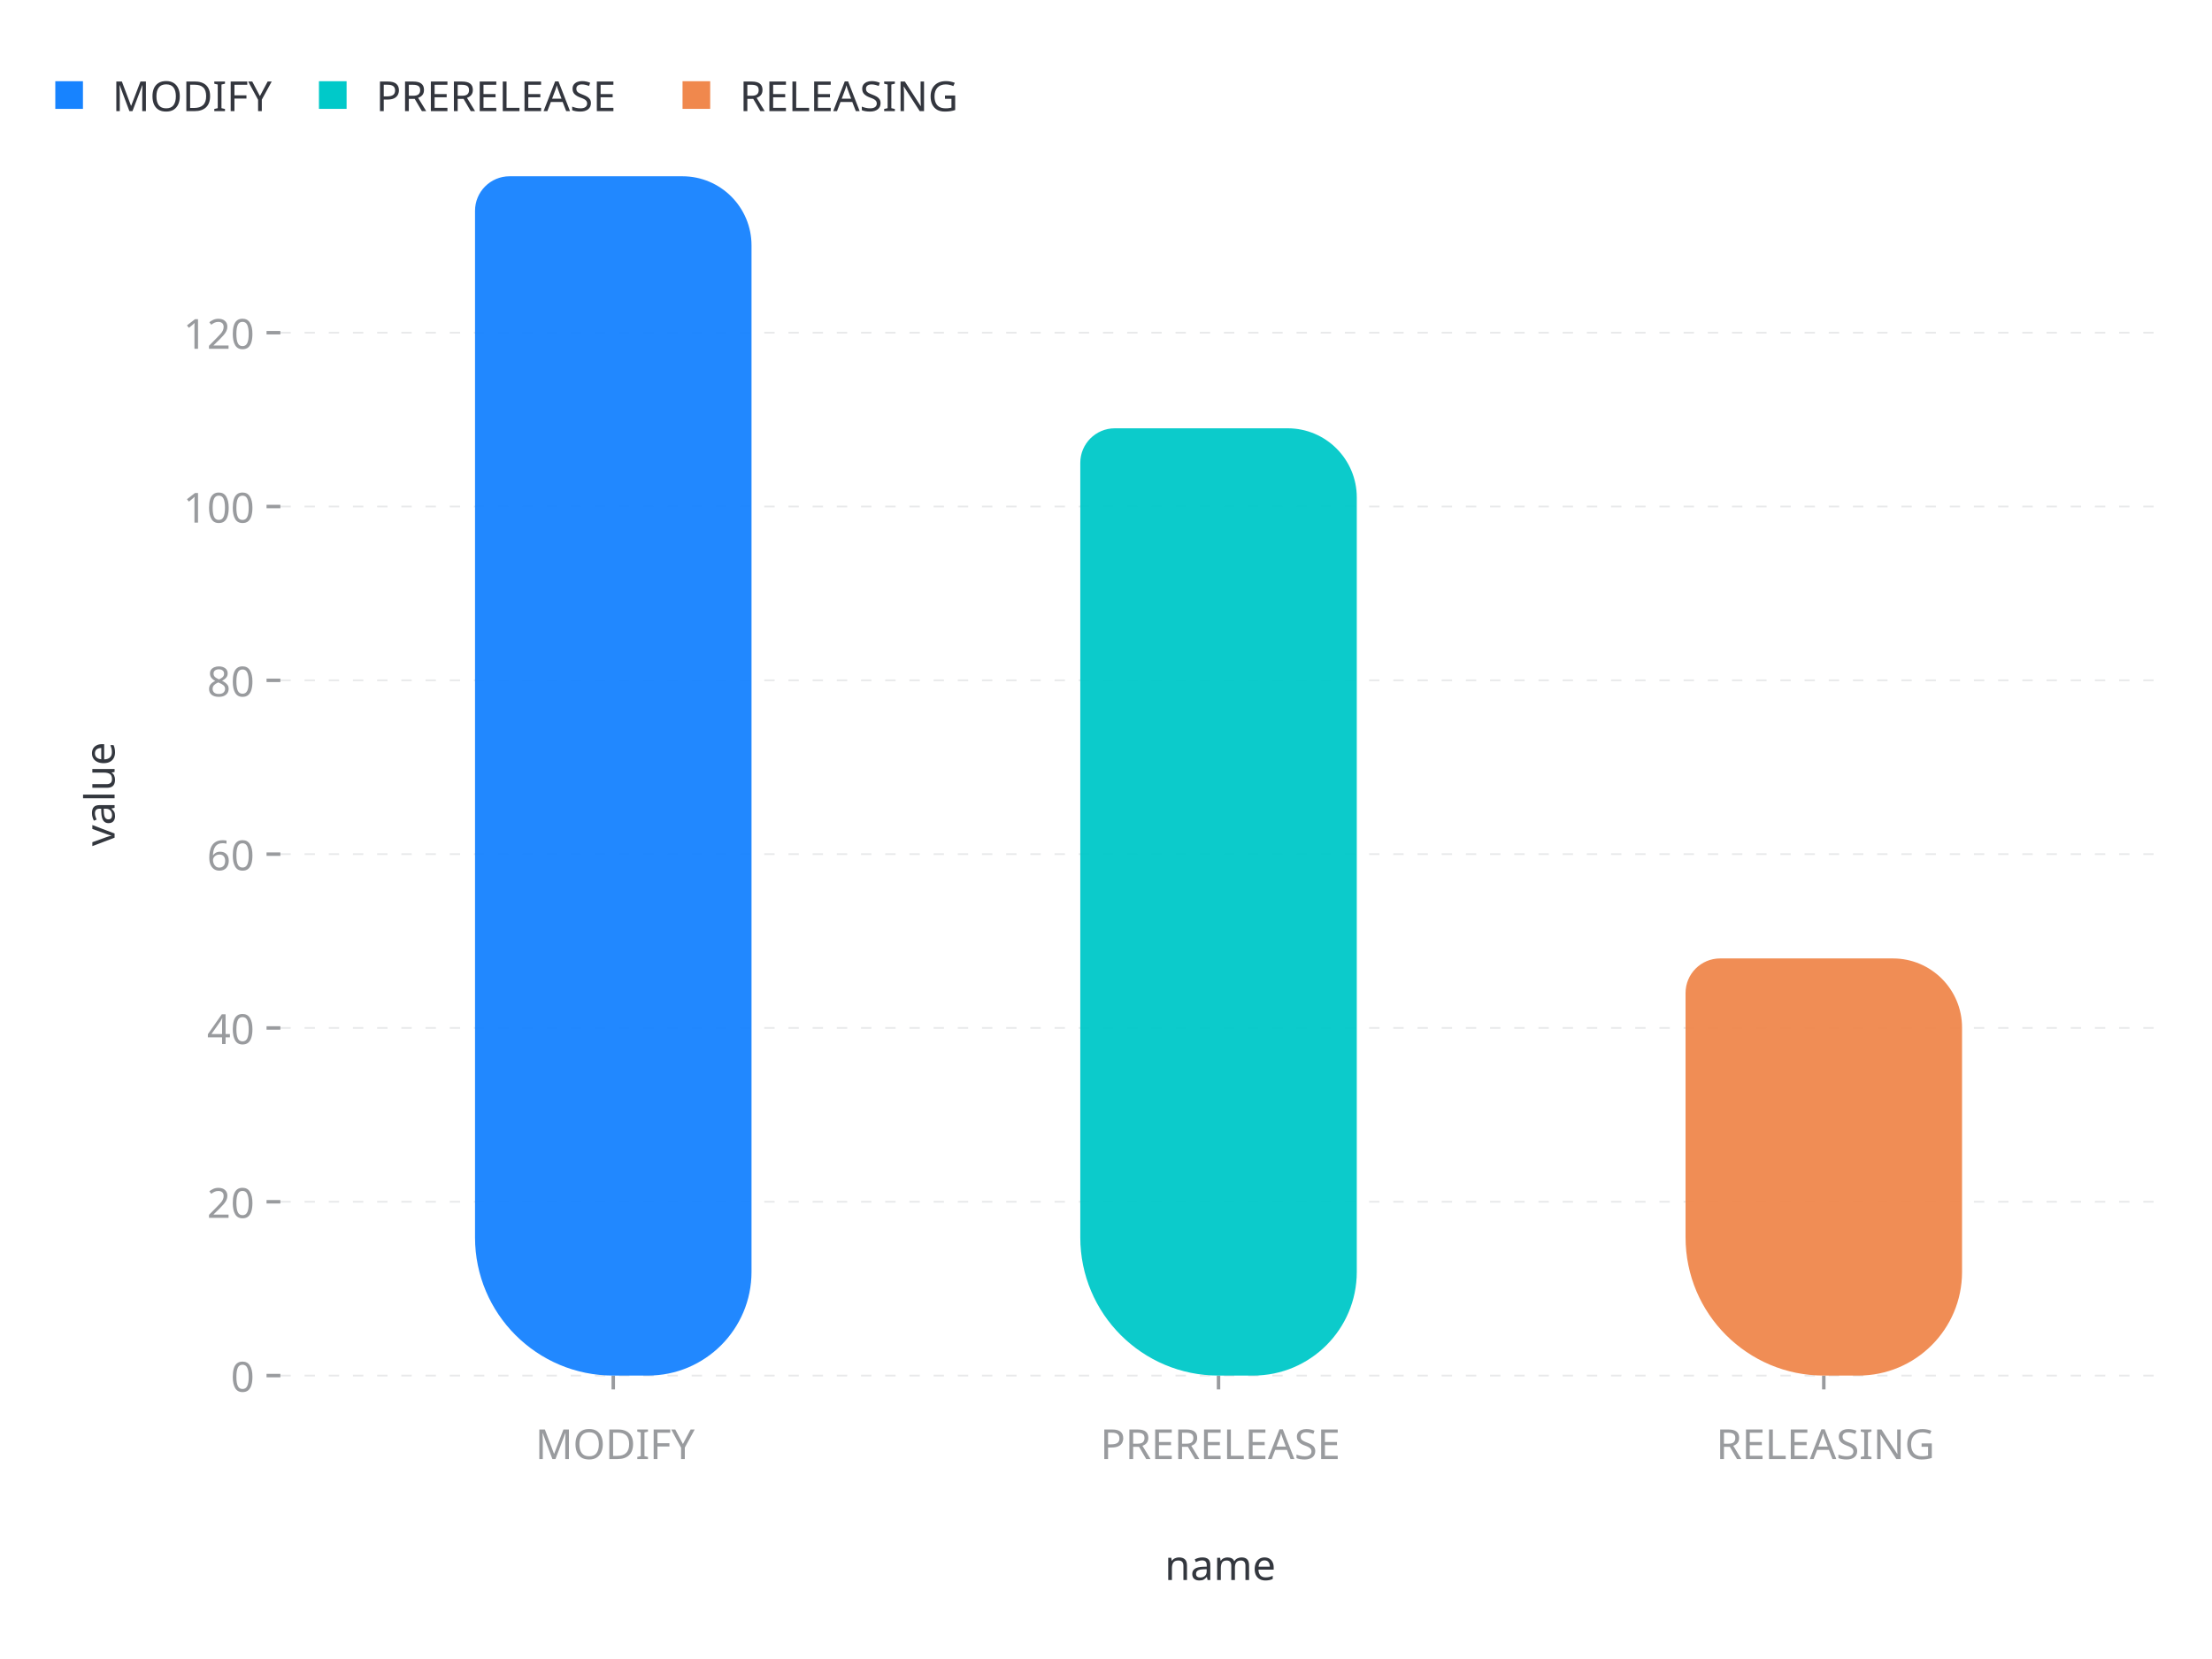
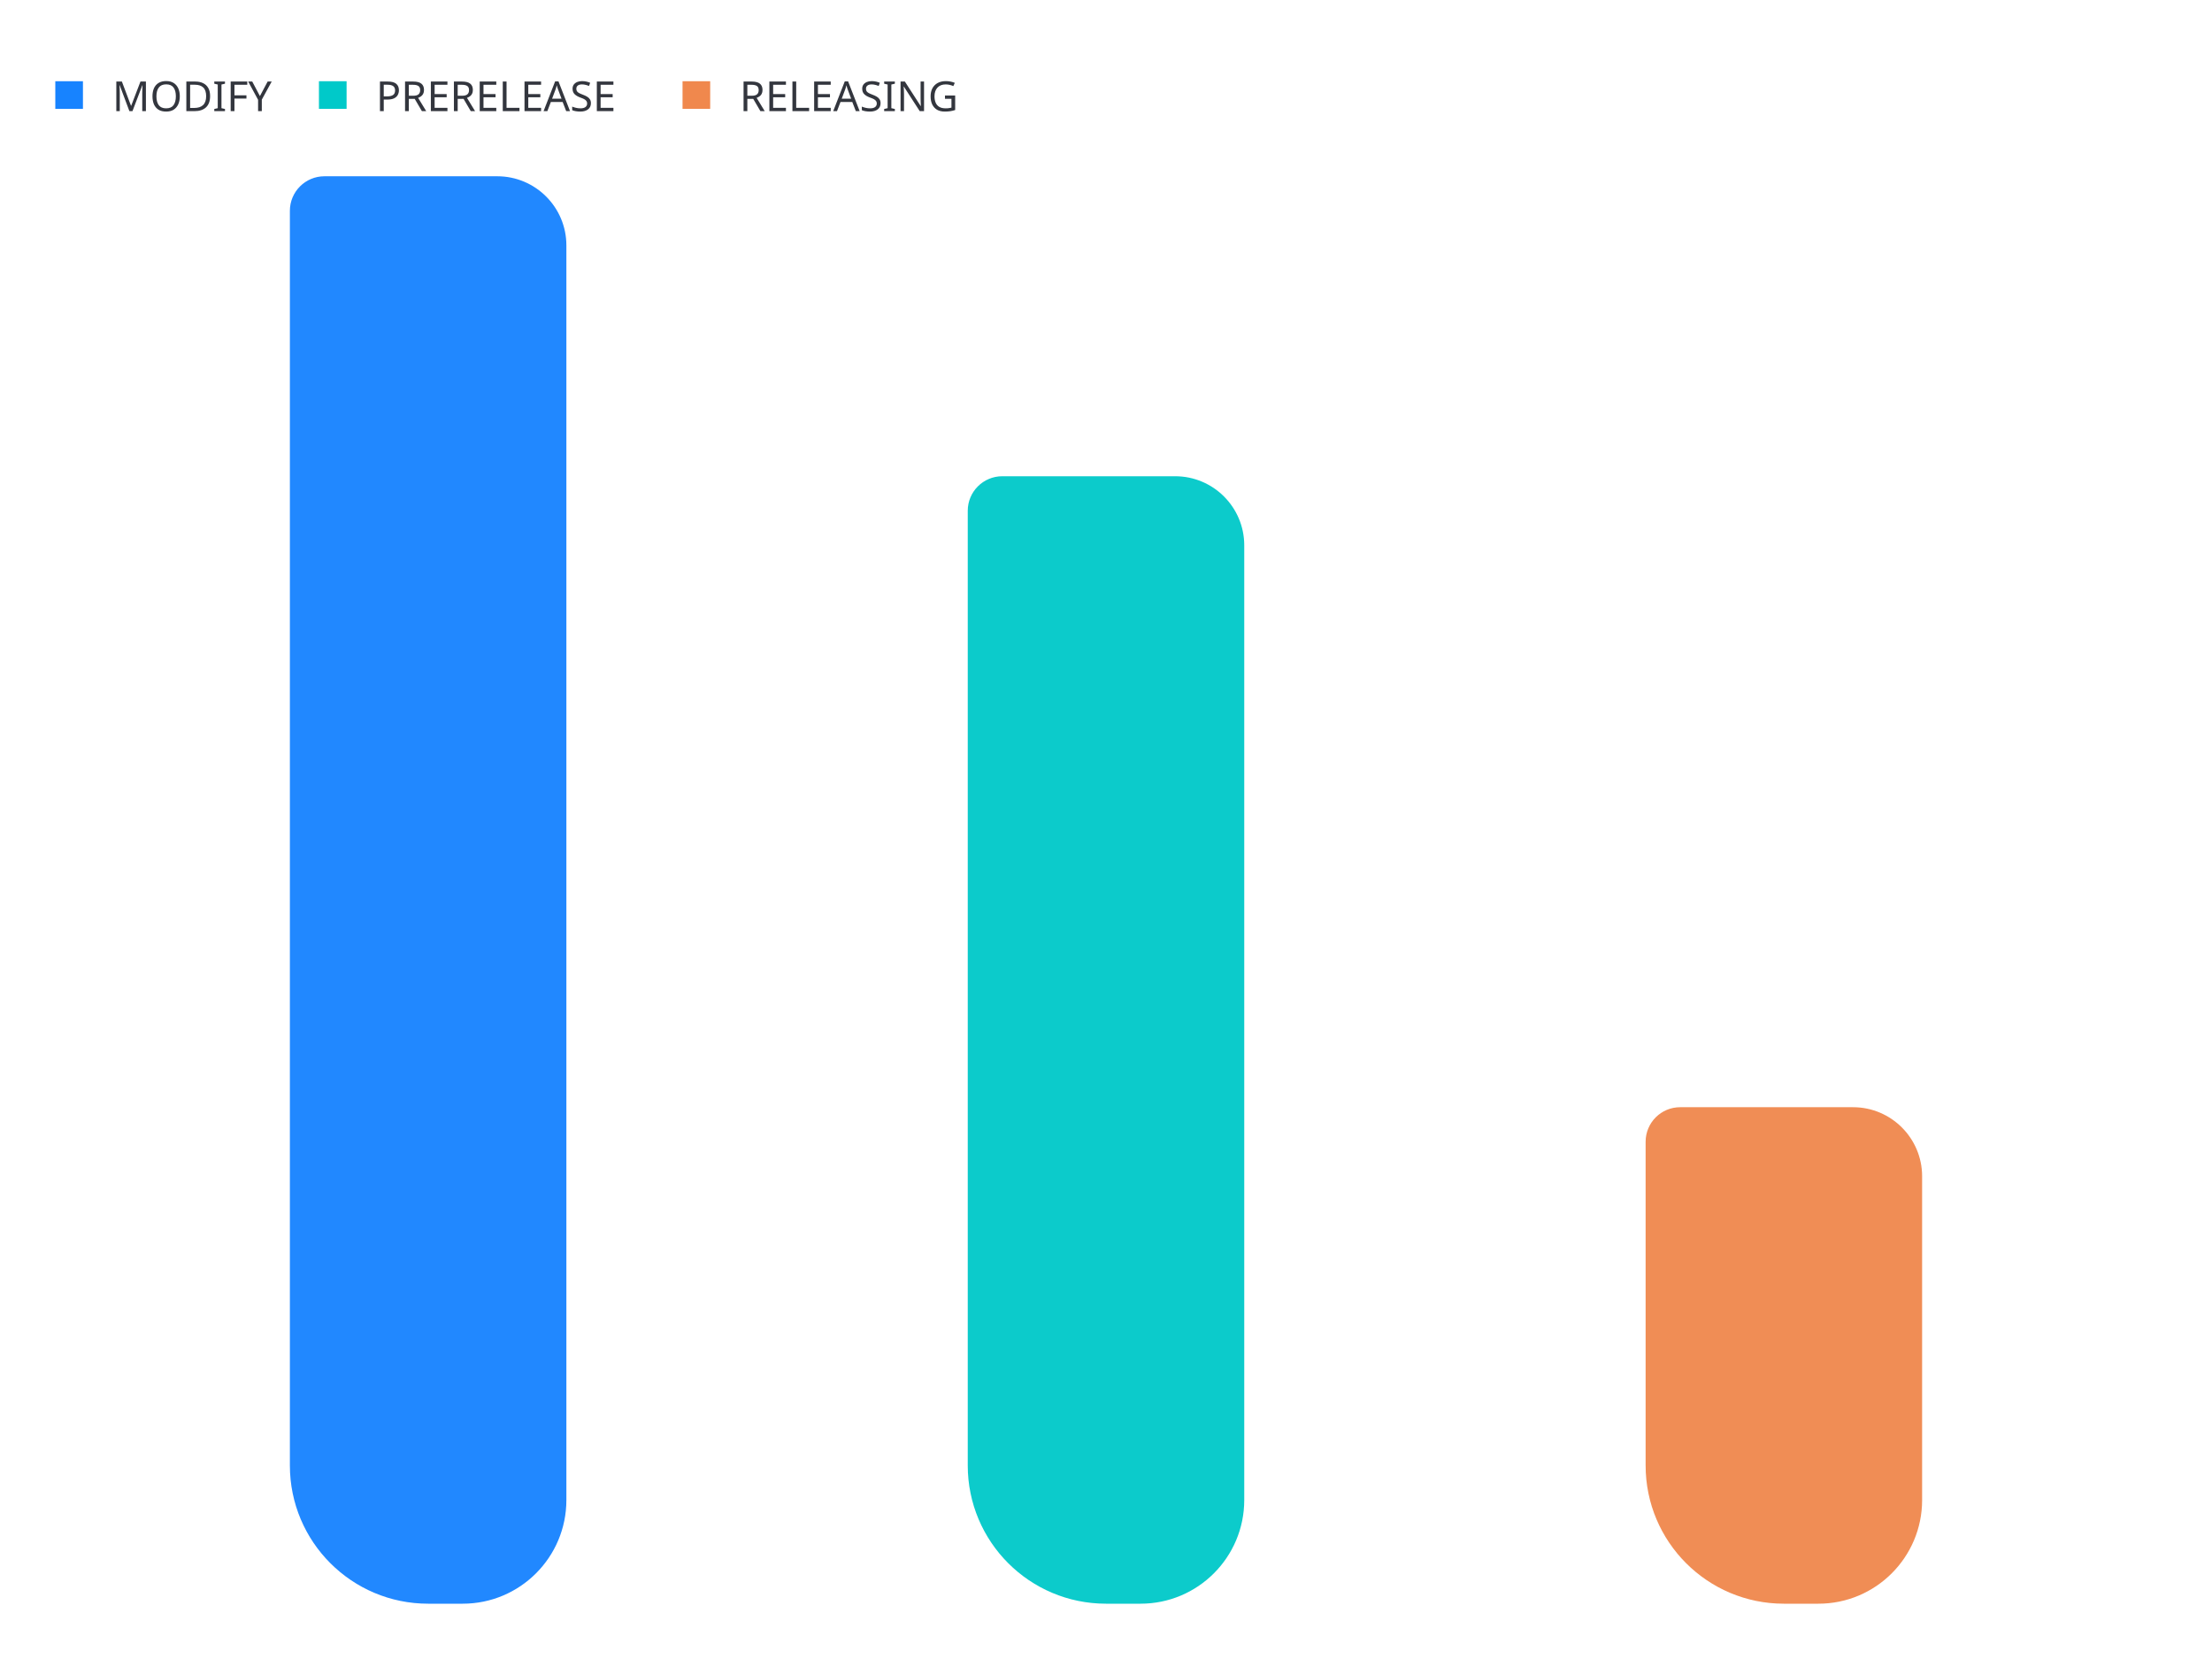
<svg xmlns="http://www.w3.org/2000/svg" width="640" height="480" style="background: transparent;" color-interpolation-filters="sRGB">
  <defs>
-     <clipPath transform="matrix(1,0,0,1,-16,-16)" id="clip-path-65-31">
-       <use href="#g-svg-65" transform="matrix(1,0,0,1,16,16)" />
+     <clipPath transform="matrix(1,0,0,1,-16,-16)" id="clip-path-51-17">
+       <use href="#g-svg-51" transform="matrix(1,0,0,1,16,16)" />
    </clipPath>
  </defs>
  <g id="g-svg-camera" transform="matrix(1,0,0,1,0,0)">
    <g id="g-root" fill="none" transform="matrix(1,0,0,1,0,0)">
-       <g id="g-svg-16" fill="none" transform="matrix(1,0,0,1,0,0)" class="view">
+       <g id="g-svg-4" fill="none" transform="matrix(1,0,0,1,0,0)" class="view">
        <g transform="matrix(1,0,0,1,0,0)">
-           <path id="g-svg-17" fill="rgba(0,0,0,0)" class="area" d="M 0,0 l 640,0 l 0,480 l-640 0 z" width="640" height="480" />
+           <path id="g-svg-5" fill="rgba(0,0,0,0)" class="area" d="M 0,0 l 640,0 l 0,480 l-640 0 z" width="640" height="480" />
        </g>
        <g transform="matrix(1,0,0,1,16,16)">
-           <path id="g-svg-18" fill="rgba(0,0,0,0)" class="area" d="M 0,0 l 608,0 l 0,448 l-608 0 z" width="608" height="448" />
+           <path id="g-svg-6" fill="rgba(0,0,0,0)" class="area" d="M 0,0 l 608,0 l 0,448 l-608 0 z" width="608" height="448" />
        </g>
-         <g transform="matrix(1,0,0,1,81.12,51)">
-           <path id="g-svg-19" fill="rgba(0,0,0,0)" class="area" d="M 0,0 l 542.88,0 l 0,347 l-542.88 0 z" width="542.88" height="347" />
+         <g transform="matrix(1,0,0,1,16,51)">
+           <path id="g-svg-7" fill="rgba(0,0,0,0)" class="area" d="M 0,0 l 608,0 l 0,413 l-608 0 z" width="608" height="413" />
        </g>
-         <g transform="matrix(1,0,0,1,81.12,51)">
-           <path id="g-svg-20" fill="rgba(0,0,0,0)" class="area" d="M 0,0 l 542.88,0 l 0,347 l-542.88 0 z" width="542.88" height="347" />
+         <g transform="matrix(1,0,0,1,16,51)">
+           <path id="g-svg-8" fill="rgba(0,0,0,0)" class="area" d="M 0,0 l 608,0 l 0,413 l-608 0 z" width="608" height="413" />
        </g>
-         <g id="g-svg-21" fill="none" transform="matrix(1,0,0,1,0,0)" class="component">
-           <g id="g-svg-24" fill="none" width="608" height="23" transform="matrix(1,0,0,1,16,16)">
-             <g id="g-svg-25" fill="none" class="legend-category" width="277.68" height="23" transform="matrix(1,0,0,1,0,0)">
-               <g id="g-svg-26" fill="none" transform="matrix(1,0,0,1,0,0)" class="legend-title-group">
-                 <g id="g-svg-27" fill="none" width="277.68" height="23" transform="matrix(1,0,0,1,0,0)" class="legend-title" />
+         <g id="g-svg-9" fill="none" transform="matrix(1,0,0,1,0,0)" class="component">
+           <g id="g-svg-10" fill="none" width="608" height="23" transform="matrix(1,0,0,1,16,16)">
+             <g id="g-svg-11" fill="none" class="legend-category" width="277.68" height="23" transform="matrix(1,0,0,1,0,0)">
+               <g id="g-svg-12" fill="none" transform="matrix(1,0,0,1,0,0)" class="legend-title-group">
+                 <g id="g-svg-13" fill="none" width="277.68" height="23" transform="matrix(1,0,0,1,0,0)" class="legend-title" />
              </g>
-               <g id="g-svg-28" fill="none" transform="matrix(1,0,0,1,0,0)" class="legend-items-group">
-                 <g id="g-svg-29" fill="none" width="277.68" height="23" transform="matrix(1,0,0,1,0,0)" class="legend-items">
-                   <g id="g-svg-30" fill="none" transform="matrix(1,0,0,1,0,0)" class="items-navigator">
-                     <g id="g-svg-31" fill="none" class="navigator-content-group" transform="matrix(1,0,0,1,0,0)" clip-path="url(#clip-path-65-31)">
-                       <g id="g-svg-32" fill="none" class="navigator-play-window" transform="matrix(1,0,0,1,0,0)">
-                         <g id="g-svg-58" fill="none" class="items-item-page" transform="matrix(1,0,0,1,0,0)">
-                           <g id="g-svg-34" fill="none" transform="matrix(1,0,0,1,0,0)" class="items-item" width="64.28" height="23">
-                             <g id="g-svg-40" fill="none" transform="matrix(1,0,0,1,0,0)" class="legend-category-item-background-group">
+               <g id="g-svg-14" fill="none" transform="matrix(1,0,0,1,0,0)" class="legend-items-group">
+                 <g id="g-svg-15" fill="none" width="277.68" height="23" transform="matrix(1,0,0,1,0,0)" class="legend-items">
+                   <g id="g-svg-16" fill="none" transform="matrix(1,0,0,1,0,0)" class="items-navigator">
+                     <g id="g-svg-17" fill="none" class="navigator-content-group" transform="matrix(1,0,0,1,0,0)" clip-path="url(#clip-path-51-17)">
+                       <g id="g-svg-18" fill="none" class="navigator-play-window" transform="matrix(1,0,0,1,0,0)">
+                         <g id="g-svg-44" fill="none" class="items-item-page" transform="matrix(1,0,0,1,0,0)">
+                           <g id="g-svg-20" fill="none" transform="matrix(1,0,0,1,0,0)" class="items-item" width="64.28" height="23">
+                             <g id="g-svg-26" fill="none" transform="matrix(1,0,0,1,0,0)" class="legend-category-item-background-group">
                              <g transform="matrix(1,0,0,1,0,0)">
-                                 <path id="g-svg-41" fill="rgba(0,0,0,0)" class="legend-category-item-background" d="M 0,0 l 64.28,0 l 0,23 l-64.28 0 z" width="64.28" height="23" visibility="visible" />
+                                 <path id="g-svg-27" fill="rgba(0,0,0,0)" class="legend-category-item-background" d="M 0,0 l 64.28,0 l 0,23 l-64.28 0 z" width="64.28" height="23" visibility="visible" />
                              </g>
                            </g>
-                             <g id="g-svg-35" fill="none" transform="matrix(0.5,0,0,0.5,4,11.5)" class="legend-category-item-marker-group">
+                             <g id="g-svg-21" fill="none" transform="matrix(0.5,0,0,0.5,4,11.5)" class="legend-category-item-marker-group">
                              <g transform="matrix(1,0,0,1,-8,-8)">
-                                 <path id="g-svg-36" fill="rgba(23,131,255,1)" d="M 0,0 L 16,0 L 16,16 L 0,16 Z" stroke-width="0" class="legend-category-item-marker" visibility="visible" />
+                                 <path id="g-svg-22" fill="rgba(23,131,255,1)" d="M 0,0 L 16,0 L 16,16 L 0,16 Z" stroke-width="0" class="legend-category-item-marker" visibility="visible" />
                              </g>
                            </g>
-                             <g id="g-svg-37" fill="none" transform="matrix(1,0,0,1,16,11.5)" class="legend-category-item-label-group">
+                             <g id="g-svg-23" fill="none" transform="matrix(1,0,0,1,16,11.5)" class="legend-category-item-label-group">
                              <g transform="matrix(1,0,0,1,0,0)">
-                                 <text id="g-svg-38" fill="rgba(29,33,41,1)" dominant-baseline="central" paint-order="stroke" dx="0.5" font-family="sans-serif" font-size="12" font-style="normal" font-variant="normal" font-weight="normal" stroke-width="1" text-anchor="left" class="legend-category-item-label" fill-opacity="0.9" visibility="visible">
+                                 <text id="g-svg-24" fill="rgba(29,33,41,1)" dominant-baseline="central" paint-order="stroke" dx="0.5" font-family="sans-serif" font-size="12" font-style="normal" font-variant="normal" font-weight="normal" stroke-width="1" text-anchor="left" class="legend-category-item-label" fill-opacity="0.9" visibility="visible">
                                  MODIFY
                                </text>
                              </g>
                            </g>
-                             <g id="g-svg-39" fill="none" transform="matrix(1,0,0,1,0,0)" class="legend-category-item-value-group" />
+                             <g id="g-svg-25" fill="none" transform="matrix(1,0,0,1,0,0)" class="legend-category-item-value-group" />
                          </g>
-                           <g id="g-svg-42" fill="none" transform="matrix(1,0,0,1,76.28,0)" class="items-item" width="93.2" height="23">
-                             <g id="g-svg-48" fill="none" transform="matrix(1,0,0,1,0,0)" class="legend-category-item-background-group">
+                           <g id="g-svg-28" fill="none" transform="matrix(1,0,0,1,76.28,0)" class="items-item" width="93.2" height="23">
+                             <g id="g-svg-34" fill="none" transform="matrix(1,0,0,1,0,0)" class="legend-category-item-background-group">
                              <g transform="matrix(1,0,0,1,0,0)">
-                                 <path id="g-svg-49" fill="rgba(0,0,0,0)" class="legend-category-item-background" d="M 0,0 l 93.2,0 l 0,23 l-93.2 0 z" width="93.2" height="23" visibility="visible" />
+                                 <path id="g-svg-35" fill="rgba(0,0,0,0)" class="legend-category-item-background" d="M 0,0 l 93.2,0 l 0,23 l-93.2 0 z" width="93.2" height="23" visibility="visible" />
                              </g>
                            </g>
-                             <g id="g-svg-43" fill="none" transform="matrix(0.5,0,0,0.5,4,11.5)" class="legend-category-item-marker-group">
+                             <g id="g-svg-29" fill="none" transform="matrix(0.5,0,0,0.5,4,11.5)" class="legend-category-item-marker-group">
                              <g transform="matrix(1,0,0,1,-8,-8)">
-                                 <path id="g-svg-44" fill="rgba(0,201,201,1)" d="M 0,0 L 16,0 L 16,16 L 0,16 Z" stroke-width="0" class="legend-category-item-marker" visibility="visible" />
+                                 <path id="g-svg-30" fill="rgba(0,201,201,1)" d="M 0,0 L 16,0 L 16,16 L 0,16 Z" stroke-width="0" class="legend-category-item-marker" visibility="visible" />
                              </g>
                            </g>
-                             <g id="g-svg-45" fill="none" transform="matrix(1,0,0,1,16,11.5)" class="legend-category-item-label-group">
+                             <g id="g-svg-31" fill="none" transform="matrix(1,0,0,1,16,11.5)" class="legend-category-item-label-group">
                              <g transform="matrix(1,0,0,1,0,0)">
-                                 <text id="g-svg-46" fill="rgba(29,33,41,1)" dominant-baseline="central" paint-order="stroke" dx="0.5" font-family="sans-serif" font-size="12" font-style="normal" font-variant="normal" font-weight="normal" stroke-width="1" text-anchor="left" class="legend-category-item-label" fill-opacity="0.9" visibility="visible">
+                                 <text id="g-svg-32" fill="rgba(29,33,41,1)" dominant-baseline="central" paint-order="stroke" dx="0.5" font-family="sans-serif" font-size="12" font-style="normal" font-variant="normal" font-weight="normal" stroke-width="1" text-anchor="left" class="legend-category-item-label" fill-opacity="0.9" visibility="visible">
                                  PRERELEASE
                                </text>
                              </g>
                            </g>
-                             <g id="g-svg-47" fill="none" transform="matrix(1,0,0,1,0,0)" class="legend-category-item-value-group" />
+                             <g id="g-svg-33" fill="none" transform="matrix(1,0,0,1,0,0)" class="legend-category-item-value-group" />
                          </g>
-                           <g id="g-svg-50" fill="none" transform="matrix(1,0,0,1,181.48,0)" class="items-item" width="84.2" height="23">
-                             <g id="g-svg-56" fill="none" transform="matrix(1,0,0,1,0,0)" class="legend-category-item-background-group">
+                           <g id="g-svg-36" fill="none" transform="matrix(1,0,0,1,181.48,0)" class="items-item" width="84.2" height="23">
+                             <g id="g-svg-42" fill="none" transform="matrix(1,0,0,1,0,0)" class="legend-category-item-background-group">
                              <g transform="matrix(1,0,0,1,0,0)">
-                                 <path id="g-svg-57" fill="rgba(0,0,0,0)" class="legend-category-item-background" d="M 0,0 l 84.2,0 l 0,23 l-84.2 0 z" width="84.2" height="23" visibility="visible" />
+                                 <path id="g-svg-43" fill="rgba(0,0,0,0)" class="legend-category-item-background" d="M 0,0 l 84.2,0 l 0,23 l-84.2 0 z" width="84.2" height="23" visibility="visible" />
                              </g>
                            </g>
-                             <g id="g-svg-51" fill="none" transform="matrix(0.5,0,0,0.5,4,11.5)" class="legend-category-item-marker-group">
+                             <g id="g-svg-37" fill="none" transform="matrix(0.5,0,0,0.5,4,11.5)" class="legend-category-item-marker-group">
                              <g transform="matrix(1,0,0,1,-8,-8)">
-                                 <path id="g-svg-52" fill="rgba(240,136,77,1)" d="M 0,0 L 16,0 L 16,16 L 0,16 Z" stroke-width="0" class="legend-category-item-marker" visibility="visible" />
+                                 <path id="g-svg-38" fill="rgba(240,136,77,1)" d="M 0,0 L 16,0 L 16,16 L 0,16 Z" stroke-width="0" class="legend-category-item-marker" visibility="visible" />
                              </g>
                            </g>
-                             <g id="g-svg-53" fill="none" transform="matrix(1,0,0,1,16,11.5)" class="legend-category-item-label-group">
+                             <g id="g-svg-39" fill="none" transform="matrix(1,0,0,1,16,11.5)" class="legend-category-item-label-group">
                              <g transform="matrix(1,0,0,1,0,0)">
-                                 <text id="g-svg-54" fill="rgba(29,33,41,1)" dominant-baseline="central" paint-order="stroke" dx="0.5" font-family="sans-serif" font-size="12" font-style="normal" font-variant="normal" font-weight="normal" stroke-width="1" text-anchor="left" class="legend-category-item-label" fill-opacity="0.9" visibility="visible">
+                                 <text id="g-svg-40" fill="rgba(29,33,41,1)" dominant-baseline="central" paint-order="stroke" dx="0.5" font-family="sans-serif" font-size="12" font-style="normal" font-variant="normal" font-weight="normal" stroke-width="1" text-anchor="left" class="legend-category-item-label" fill-opacity="0.9" visibility="visible">
                                  RELEASING
                                </text>
                              </g>
                            </g>
-                             <g id="g-svg-55" fill="none" transform="matrix(1,0,0,1,0,0)" class="legend-category-item-value-group" />
+                             <g id="g-svg-41" fill="none" transform="matrix(1,0,0,1,0,0)" class="legend-category-item-value-group" />
                          </g>
                        </g>
                      </g>
                    </g>
-                     <g id="g-svg-33" fill="none" transform="matrix(1,0,0,1,0,0)" class="navigator-controller" />
+                     <g id="g-svg-19" fill="none" transform="matrix(1,0,0,1,0,0)" class="navigator-controller" />
                    <g transform="matrix(1,0,0,1,0,0)">
-                       <path id="g-svg-65" fill="none" d="M 0,0 l 265.68,0 l 0,23 l-265.68 0 z" class="navigator-clip-path" width="265.68" height="23" />
+                       <path id="g-svg-51" fill="none" d="M 0,0 l 265.68,0 l 0,23 l-265.68 0 z" class="navigator-clip-path" width="265.68" height="23" />
                    </g>
                  </g>
                </g>
              </g>
            </g>
          </g>
        </g>
-         <g id="g-svg-22" fill="none" transform="matrix(1,0,0,1,0,0)" class="component">
-           <g id="g-svg-66" fill="none" class="axis" transform="matrix(1,0,0,1,0,0)">
-             <g id="g-svg-67" fill="none" transform="matrix(1,0,0,1,0,0)" class="axis-grid-group" />
-             <g id="g-svg-68" fill="none" transform="matrix(1,0,0,1,0,0)" class="axis-main-group">
-               <g id="g-svg-69" fill="none" transform="matrix(1,0,0,1,0,0)" class="axis-line-group">
-                 <g transform="matrix(1,0,0,1,81.12,398)">
-                   <line id="g-svg-70" fill="none" x1="0" y1="0" x2="542.88" y2="0" class="axis-line axis-line" stroke-width="0.5" stroke="rgba(29,33,41,1)" stroke-opacity="0.45" opacity="0" />
-                 </g>
-               </g>
-               <g id="g-svg-71" fill="none" transform="matrix(1,0,0,1,0,0)" class="axis-tick-group">
-                 <g id="g-svg-72" fill="none" transform="matrix(1,0,0,1,177.4374,398)" class="axis-tick">
-                   <g transform="matrix(1,0,0,1,0,0)">
-                     <line id="g-svg-75" fill="none" x1="0" y1="0" x2="0" y2="4" class="axis-tick-item" stroke-width="1" stroke="rgba(29,33,41,1)" opacity="0.45" />
-                   </g>
-                 </g>
-                 <g id="g-svg-73" fill="none" transform="matrix(1,0,0,1,352.56,398)" class="axis-tick">
-                   <g transform="matrix(1,0,0,1,0,0)">
-                     <line id="g-svg-76" fill="none" x1="0" y1="0" x2="0" y2="4" class="axis-tick-item" stroke-width="1" stroke="rgba(29,33,41,1)" opacity="0.45" />
-                   </g>
-                 </g>
-                 <g id="g-svg-74" fill="none" transform="matrix(1,0,0,1,527.6826,398)" class="axis-tick">
-                   <g transform="matrix(1,0,0,1,0,0)">
-                     <line id="g-svg-77" fill="none" x1="0" y1="0" x2="0" y2="4" class="axis-tick-item" stroke-width="1" stroke="rgba(29,33,41,1)" opacity="0.45" />
-                   </g>
-                 </g>
-               </g>
-               <g id="g-svg-78" fill="none" transform="matrix(1,0,0,1,0,0)" class="axis-label-group">
-                 <g id="g-svg-79" fill="none" transform="matrix(1,0,0,1,177.4374,406)" class="axis-label">
-                   <g transform="matrix(1,0,0,1,0,0)">
-                     <text id="g-svg-82" fill="rgba(29,33,41,1)" dominant-baseline="central" paint-order="stroke" dx="0.5" font-family="sans-serif" font-size="12" font-style="normal" font-variant="normal" font-weight="normal" stroke-width="1" text-anchor="middle" class="axis-label-item" dy="11.5px" opacity="0.45" visibility="visible">
-                       MODIFY
-                     </text>
-                   </g>
-                 </g>
-                 <g id="g-svg-80" fill="none" transform="matrix(1,0,0,1,352.56,406)" class="axis-label">
-                   <g transform="matrix(1,0,0,1,0,0)">
-                     <text id="g-svg-83" fill="rgba(29,33,41,1)" dominant-baseline="central" paint-order="stroke" dx="0.5" font-family="sans-serif" font-size="12" font-style="normal" font-variant="normal" font-weight="normal" stroke-width="1" text-anchor="middle" class="axis-label-item" dy="11.5px" opacity="0.45" visibility="visible">
-                       PRERELEASE
-                     </text>
-                   </g>
-                 </g>
-                 <g id="g-svg-81" fill="none" transform="matrix(1,0,0,1,527.6826,406)" class="axis-label">
-                   <g transform="matrix(1,0,0,1,0,0)">
-                     <text id="g-svg-84" fill="rgba(29,33,41,1)" dominant-baseline="central" paint-order="stroke" dx="0.5" font-family="sans-serif" font-size="12" font-style="normal" font-variant="normal" font-weight="normal" stroke-width="1" text-anchor="middle" class="axis-label-item" dy="11.5px" opacity="0.45" visibility="visible">
-                       RELEASING
-                     </text>
-                   </g>
-                 </g>
-               </g>
+         <g transform="matrix(1,0,0,1,16,51)">
+           <path id="g-svg-52" fill="rgba(0,0,0,0)" class="plot" d="M 0,0 l 608,0 l 0,413 l-608 0 z" width="608" height="413" />
+           <g id="g-svg-53" fill="none" transform="matrix(1,0,0,1,0,0)" class="main-layer">
+             <g transform="matrix(1,0,0,1,67.87096,0)">
+               <path id="g-svg-55" fill="rgba(23,131,255,1)" d="M 10,0 l 50,0 a 20,20,0,0,1,20,20 l 0,363 a 30,30,0,0,1,-30,30 l -10,0 a 40,40,0,0,1,-40,-40 l 0,-363 a 10,10,0,0,1,10,-10 z" width="80" height="413" fill-opacity="0.95" stroke-width="0" stroke="rgba(23,131,255,1)" class="element" />
            </g>
-             <g id="g-svg-85" fill="none" transform="matrix(1,0,0,1,352.56,464)" class="axis-title-group">
-               <g transform="matrix(1,0,0,1,0,0)">
-                 <text id="g-svg-86" fill="rgba(29,33,41,1)" dominant-baseline="central" paint-order="stroke" dx="0.5" font-family="sans-serif" font-size="12" font-style="normal" font-variant="normal" font-weight="normal" stroke-width="1" text-anchor="middle" class="axis-title" dy="-11.5px" opacity="0.9">
-                   name
-                 </text>
-               </g>
+             <g transform="matrix(1,0,0,1,264,86.78986)">
+               <path id="g-svg-56" fill="rgba(0,201,201,1)" d="M 10,0 l 50,0 a 20,20,0,0,1,20,20 l 0,276.21 a 30,30,0,0,1,-30,30 l -10,0 a 40,40,0,0,1,-40,-40 l 0,-276.21 a 10,10,0,0,1,10,-10 z" width="80" height="326.21" fill-opacity="0.95" stroke-width="0" stroke="rgba(0,201,201,1)" class="element" />
+             </g>
+             <g transform="matrix(1,0,0,1,460.129,269.3478)">
+               <path id="g-svg-57" fill="rgba(240,136,77,1)" d="M 10,0 l 50,0 a 20,20,0,0,1,20,20 l 0,93.652 a 30,30,0,0,1,-30,30 l -10,0 a 40,40,0,0,1,-40,-40 l 0,-93.652 a 10,10,0,0,1,10,-10 z" width="80" height="143.652" fill-opacity="0.95" stroke-width="0" stroke="rgba(240,136,77,1)" class="element" />
            </g>
          </g>
-         </g>
-         <g id="g-svg-23" fill="none" transform="matrix(1,0,0,1,0,0)" class="component">
-           <g id="g-svg-88" fill="none" class="axis" transform="matrix(1,0,0,1,0,0)">
-             <g id="g-svg-89" fill="none" transform="matrix(1,0,0,1,0,0)" class="axis-grid-group">
-               <g id="g-svg-90" fill="none" transform="matrix(1,0,0,1,0,0)" class="axis-grid">
-                 <g id="g-svg-91" fill="none" transform="matrix(1,0,0,1,0,0)" class="grid-line-group">
-                   <g transform="matrix(1,0,0,1,81.12,398)">
-                     <path id="g-svg-93" fill="none" class="grid-line" stroke="rgba(29,33,41,1)" stroke-width="0.5" stroke-dasharray="3,4" d="M 0,0 L 542.88,0" stroke-opacity="0.1" />
-                   </g>
-                   <g transform="matrix(1,0,0,1,81.12,347.7101)">
-                     <path id="g-svg-94" fill="none" class="grid-line" stroke="rgba(29,33,41,1)" stroke-width="0.5" stroke-dasharray="3,4" d="M 0,0 L 542.88,0" stroke-opacity="0.1" />
-                   </g>
-                   <g transform="matrix(1,0,0,1,81.12,297.4203)">
-                     <path id="g-svg-95" fill="none" class="grid-line" stroke="rgba(29,33,41,1)" stroke-width="0.5" stroke-dasharray="3,4" d="M 0,0 L 542.88,0" stroke-opacity="0.1" />
-                   </g>
-                   <g transform="matrix(1,0,0,1,81.12,247.1304)">
-                     <path id="g-svg-96" fill="none" class="grid-line" stroke="rgba(29,33,41,1)" stroke-width="0.5" stroke-dasharray="3,4" d="M 0,0 L 542.88,0" stroke-opacity="0.1" />
-                   </g>
-                   <g transform="matrix(1,0,0,1,81.12,196.8406)">
-                     <path id="g-svg-97" fill="none" class="grid-line" stroke="rgba(29,33,41,1)" stroke-width="0.5" stroke-dasharray="3,4" d="M 0,0 L 542.88,0" stroke-opacity="0.1" />
-                   </g>
-                   <g transform="matrix(1,0,0,1,81.12,146.5507)">
-                     <path id="g-svg-98" fill="none" class="grid-line" stroke="rgba(29,33,41,1)" stroke-width="0.5" stroke-dasharray="3,4" d="M 0,0 L 542.88,0" stroke-opacity="0.1" />
-                   </g>
-                   <g transform="matrix(1,0,0,1,81.12,96.26087)">
-                     <path id="g-svg-99" fill="none" class="grid-line" stroke="rgba(29,33,41,1)" stroke-width="0.5" stroke-dasharray="3,4" d="M 0,0 L 542.88,0" stroke-opacity="0.1" />
-                   </g>
-                 </g>
-                 <g id="g-svg-92" fill="none" transform="matrix(1,0,0,1,0,0)" class="grid-region-group" />
-               </g>
-             </g>
-             <g id="g-svg-100" fill="none" transform="matrix(1,0,0,1,0,0)" class="axis-main-group">
-               <g id="g-svg-101" fill="none" transform="matrix(1,0,0,1,0,0)" class="axis-line-group">
-                 <g transform="matrix(1,0,0,1,81.12,51)">
-                   <line id="g-svg-102" fill="none" x1="0" y1="347" x2="0" y2="0" class="axis-line axis-line" stroke-width="0.5" stroke="rgba(29,33,41,1)" stroke-opacity="0.45" opacity="0" />
-                 </g>
-               </g>
-               <g id="g-svg-103" fill="none" transform="matrix(1,0,0,1,0,0)" class="axis-tick-group">
-                 <g id="g-svg-104" fill="none" transform="matrix(1,0,0,1,81.12,398)" class="axis-tick">
-                   <g transform="matrix(1,0,0,1,-4,0)">
-                     <line id="g-svg-111" fill="none" x1="4" y1="0" x2="0" y2="0" class="axis-tick-item" stroke-width="1" stroke="rgba(29,33,41,1)" opacity="0.45" />
-                   </g>
-                 </g>
-                 <g id="g-svg-105" fill="none" transform="matrix(1,0,0,1,81.12,347.7101)" class="axis-tick">
-                   <g transform="matrix(1,0,0,1,-4,0)">
-                     <line id="g-svg-112" fill="none" x1="4" y1="0" x2="0" y2="0" class="axis-tick-item" stroke-width="1" stroke="rgba(29,33,41,1)" opacity="0.45" />
-                   </g>
-                 </g>
-                 <g id="g-svg-106" fill="none" transform="matrix(1,0,0,1,81.12,297.4203)" class="axis-tick">
-                   <g transform="matrix(1,0,0,1,-4,0)">
-                     <line id="g-svg-113" fill="none" x1="4" y1="0" x2="0" y2="0" class="axis-tick-item" stroke-width="1" stroke="rgba(29,33,41,1)" opacity="0.45" />
-                   </g>
-                 </g>
-                 <g id="g-svg-107" fill="none" transform="matrix(1,0,0,1,81.12,247.1304)" class="axis-tick">
-                   <g transform="matrix(1,0,0,1,-4,0)">
-                     <line id="g-svg-114" fill="none" x1="4" y1="0" x2="0" y2="0" class="axis-tick-item" stroke-width="1" stroke="rgba(29,33,41,1)" opacity="0.45" />
-                   </g>
-                 </g>
-                 <g id="g-svg-108" fill="none" transform="matrix(1,0,0,1,81.12,196.8406)" class="axis-tick">
-                   <g transform="matrix(1,0,0,1,-4,0)">
-                     <line id="g-svg-115" fill="none" x1="4" y1="0" x2="0" y2="0" class="axis-tick-item" stroke-width="1" stroke="rgba(29,33,41,1)" opacity="0.45" />
-                   </g>
-                 </g>
-                 <g id="g-svg-109" fill="none" transform="matrix(1,0,0,1,81.12,146.5507)" class="axis-tick">
-                   <g transform="matrix(1,0,0,1,-4,0)">
-                     <line id="g-svg-116" fill="none" x1="4" y1="0" x2="0" y2="0" class="axis-tick-item" stroke-width="1" stroke="rgba(29,33,41,1)" opacity="0.45" />
-                   </g>
-                 </g>
-                 <g id="g-svg-110" fill="none" transform="matrix(1,0,0,1,81.12,96.26087)" class="axis-tick">
-                   <g transform="matrix(1,0,0,1,-4,0)">
-                     <line id="g-svg-117" fill="none" x1="4" y1="0" x2="0" y2="0" class="axis-tick-item" stroke-width="1" stroke="rgba(29,33,41,1)" opacity="0.45" />
-                   </g>
-                 </g>
-               </g>
-               <g id="g-svg-118" fill="none" transform="matrix(1,0,0,1,0,0)" class="axis-label-group">
-                 <g id="g-svg-119" fill="none" transform="matrix(1,0,0,1,73.12,398)" class="axis-label">
-                   <g transform="matrix(1,0,0,1,0,0)">
-                     <text id="g-svg-126" fill="rgba(29,33,41,1)" dominant-baseline="central" paint-order="stroke" dx="0.5" font-family="sans-serif" font-size="12" font-style="normal" font-variant="normal" font-weight="normal" stroke-width="1" text-anchor="end" class="axis-label-item" opacity="0.45" visibility="visible">
-                       0
-                     </text>
-                   </g>
-                 </g>
-                 <g id="g-svg-120" fill="none" transform="matrix(1,0,0,1,73.12,347.7101)" class="axis-label">
-                   <g transform="matrix(1,0,0,1,0,0)">
-                     <text id="g-svg-127" fill="rgba(29,33,41,1)" dominant-baseline="central" paint-order="stroke" dx="0.5" font-family="sans-serif" font-size="12" font-style="normal" font-variant="normal" font-weight="normal" stroke-width="1" text-anchor="end" class="axis-label-item" opacity="0.45" visibility="visible">
-                       20
-                     </text>
-                   </g>
-                 </g>
-                 <g id="g-svg-121" fill="none" transform="matrix(1,0,0,1,73.12,297.4203)" class="axis-label">
-                   <g transform="matrix(1,0,0,1,0,0)">
-                     <text id="g-svg-128" fill="rgba(29,33,41,1)" dominant-baseline="central" paint-order="stroke" dx="0.5" font-family="sans-serif" font-size="12" font-style="normal" font-variant="normal" font-weight="normal" stroke-width="1" text-anchor="end" class="axis-label-item" opacity="0.45" visibility="visible">
-                       40
-                     </text>
-                   </g>
-                 </g>
-                 <g id="g-svg-122" fill="none" transform="matrix(1,0,0,1,73.12,247.1304)" class="axis-label">
-                   <g transform="matrix(1,0,0,1,0,0)">
-                     <text id="g-svg-129" fill="rgba(29,33,41,1)" dominant-baseline="central" paint-order="stroke" dx="0.5" font-family="sans-serif" font-size="12" font-style="normal" font-variant="normal" font-weight="normal" stroke-width="1" text-anchor="end" class="axis-label-item" opacity="0.45" visibility="visible">
-                       60
-                     </text>
-                   </g>
-                 </g>
-                 <g id="g-svg-123" fill="none" transform="matrix(1,0,0,1,73.12,196.8406)" class="axis-label">
-                   <g transform="matrix(1,0,0,1,0,0)">
-                     <text id="g-svg-130" fill="rgba(29,33,41,1)" dominant-baseline="central" paint-order="stroke" dx="0.5" font-family="sans-serif" font-size="12" font-style="normal" font-variant="normal" font-weight="normal" stroke-width="1" text-anchor="end" class="axis-label-item" opacity="0.45" visibility="visible">
-                       80
-                     </text>
-                   </g>
-                 </g>
-                 <g id="g-svg-124" fill="none" transform="matrix(1,0,0,1,73.12,146.5507)" class="axis-label">
-                   <g transform="matrix(1,0,0,1,0,0)">
-                     <text id="g-svg-131" fill="rgba(29,33,41,1)" dominant-baseline="central" paint-order="stroke" dx="0.5" font-family="sans-serif" font-size="12" font-style="normal" font-variant="normal" font-weight="normal" stroke-width="1" text-anchor="end" class="axis-label-item" opacity="0.45" visibility="visible">
-                       100
-                     </text>
-                   </g>
-                 </g>
-                 <g id="g-svg-125" fill="none" transform="matrix(1,0,0,1,73.12,96.26087)" class="axis-label">
-                   <g transform="matrix(1,0,0,1,0,0)">
-                     <text id="g-svg-132" fill="rgba(29,33,41,1)" dominant-baseline="central" paint-order="stroke" dx="0.5" font-family="sans-serif" font-size="12" font-style="normal" font-variant="normal" font-weight="normal" stroke-width="1" text-anchor="end" class="axis-label-item" opacity="0.45" visibility="visible">
-                       120
-                     </text>
-                   </g>
-                 </g>
-               </g>
-             </g>
-             <g id="g-svg-133" fill="none" transform="matrix(1,0,0,1,17,230.25)" class="axis-title-group">
-               <g transform="matrix(0,-1,1,0,11.5,0)">
-                 <text id="g-svg-134" fill="rgba(29,33,41,1)" dominant-baseline="central" paint-order="stroke" dx="0.5" font-family="sans-serif" font-size="12" font-style="normal" font-variant="normal" font-weight="normal" stroke-width="1" text-anchor="middle" class="axis-title" opacity="0.9">
-                   value
-                 </text>
-               </g>
-             </g>
-           </g>
-         </g>
-         <g transform="matrix(1,0,0,1,81.12,51)">
-           <path id="g-svg-136" fill="rgba(0,0,0,0)" class="plot" d="M 0,0 l 542.88,0 l 0,347 l-542.88 0 z" width="542.88" height="347" />
-           <g id="g-svg-137" fill="none" transform="matrix(1,0,0,1,0,0)" class="main-layer">
-             <g transform="matrix(1,0,0,1,56.31742,0)">
-               <path id="g-svg-139" fill="rgba(23,131,255,1)" d="M 10,0 l 50,0 a 20,20,0,0,1,20,20 l 0,297 a 30,30,0,0,1,-30,30 l -10,0 a 40,40,0,0,1,-40,-40 l 0,-297 a 10,10,0,0,1,10,-10 z" width="80" height="347" fill-opacity="0.95" stroke-width="0" stroke="rgba(23,131,255,1)" class="element" />
-             </g>
-             <g transform="matrix(1,0,0,1,231.44,72.92029)">
-               <path id="g-svg-140" fill="rgba(0,201,201,1)" d="M 10,0 l 50,0 a 20,20,0,0,1,20,20 l 0,224.08 a 30,30,0,0,1,-30,30 l -10,0 a 40,40,0,0,1,-40,-40 l 0,-224.08 a 10,10,0,0,1,10,-10 z" width="80" height="274.08" fill-opacity="0.95" stroke-width="0" stroke="rgba(0,201,201,1)" class="element" />
-             </g>
-             <g transform="matrix(1,0,0,1,406.5626,226.3044)">
-               <path id="g-svg-141" fill="rgba(240,136,77,1)" d="M 10,0 l 50,0 a 20,20,0,0,1,20,20 l 0,70.696 a 30,30,0,0,1,-30,30 l -10,0 a 40,40,0,0,1,-40,-40 l 0,-70.696 a 10,10,0,0,1,10,-10 z" width="80" height="120.696" fill-opacity="0.95" stroke-width="0" stroke="rgba(240,136,77,1)" class="element" />
-             </g>
-           </g>
-           <g id="g-svg-138" fill="none" transform="matrix(1,0,0,1,0,0)" class="label-layer" />
+           <g id="g-svg-54" fill="none" transform="matrix(1,0,0,1,0,0)" class="label-layer" />
        </g>
      </g>
    </g>
  </g>
</svg>
